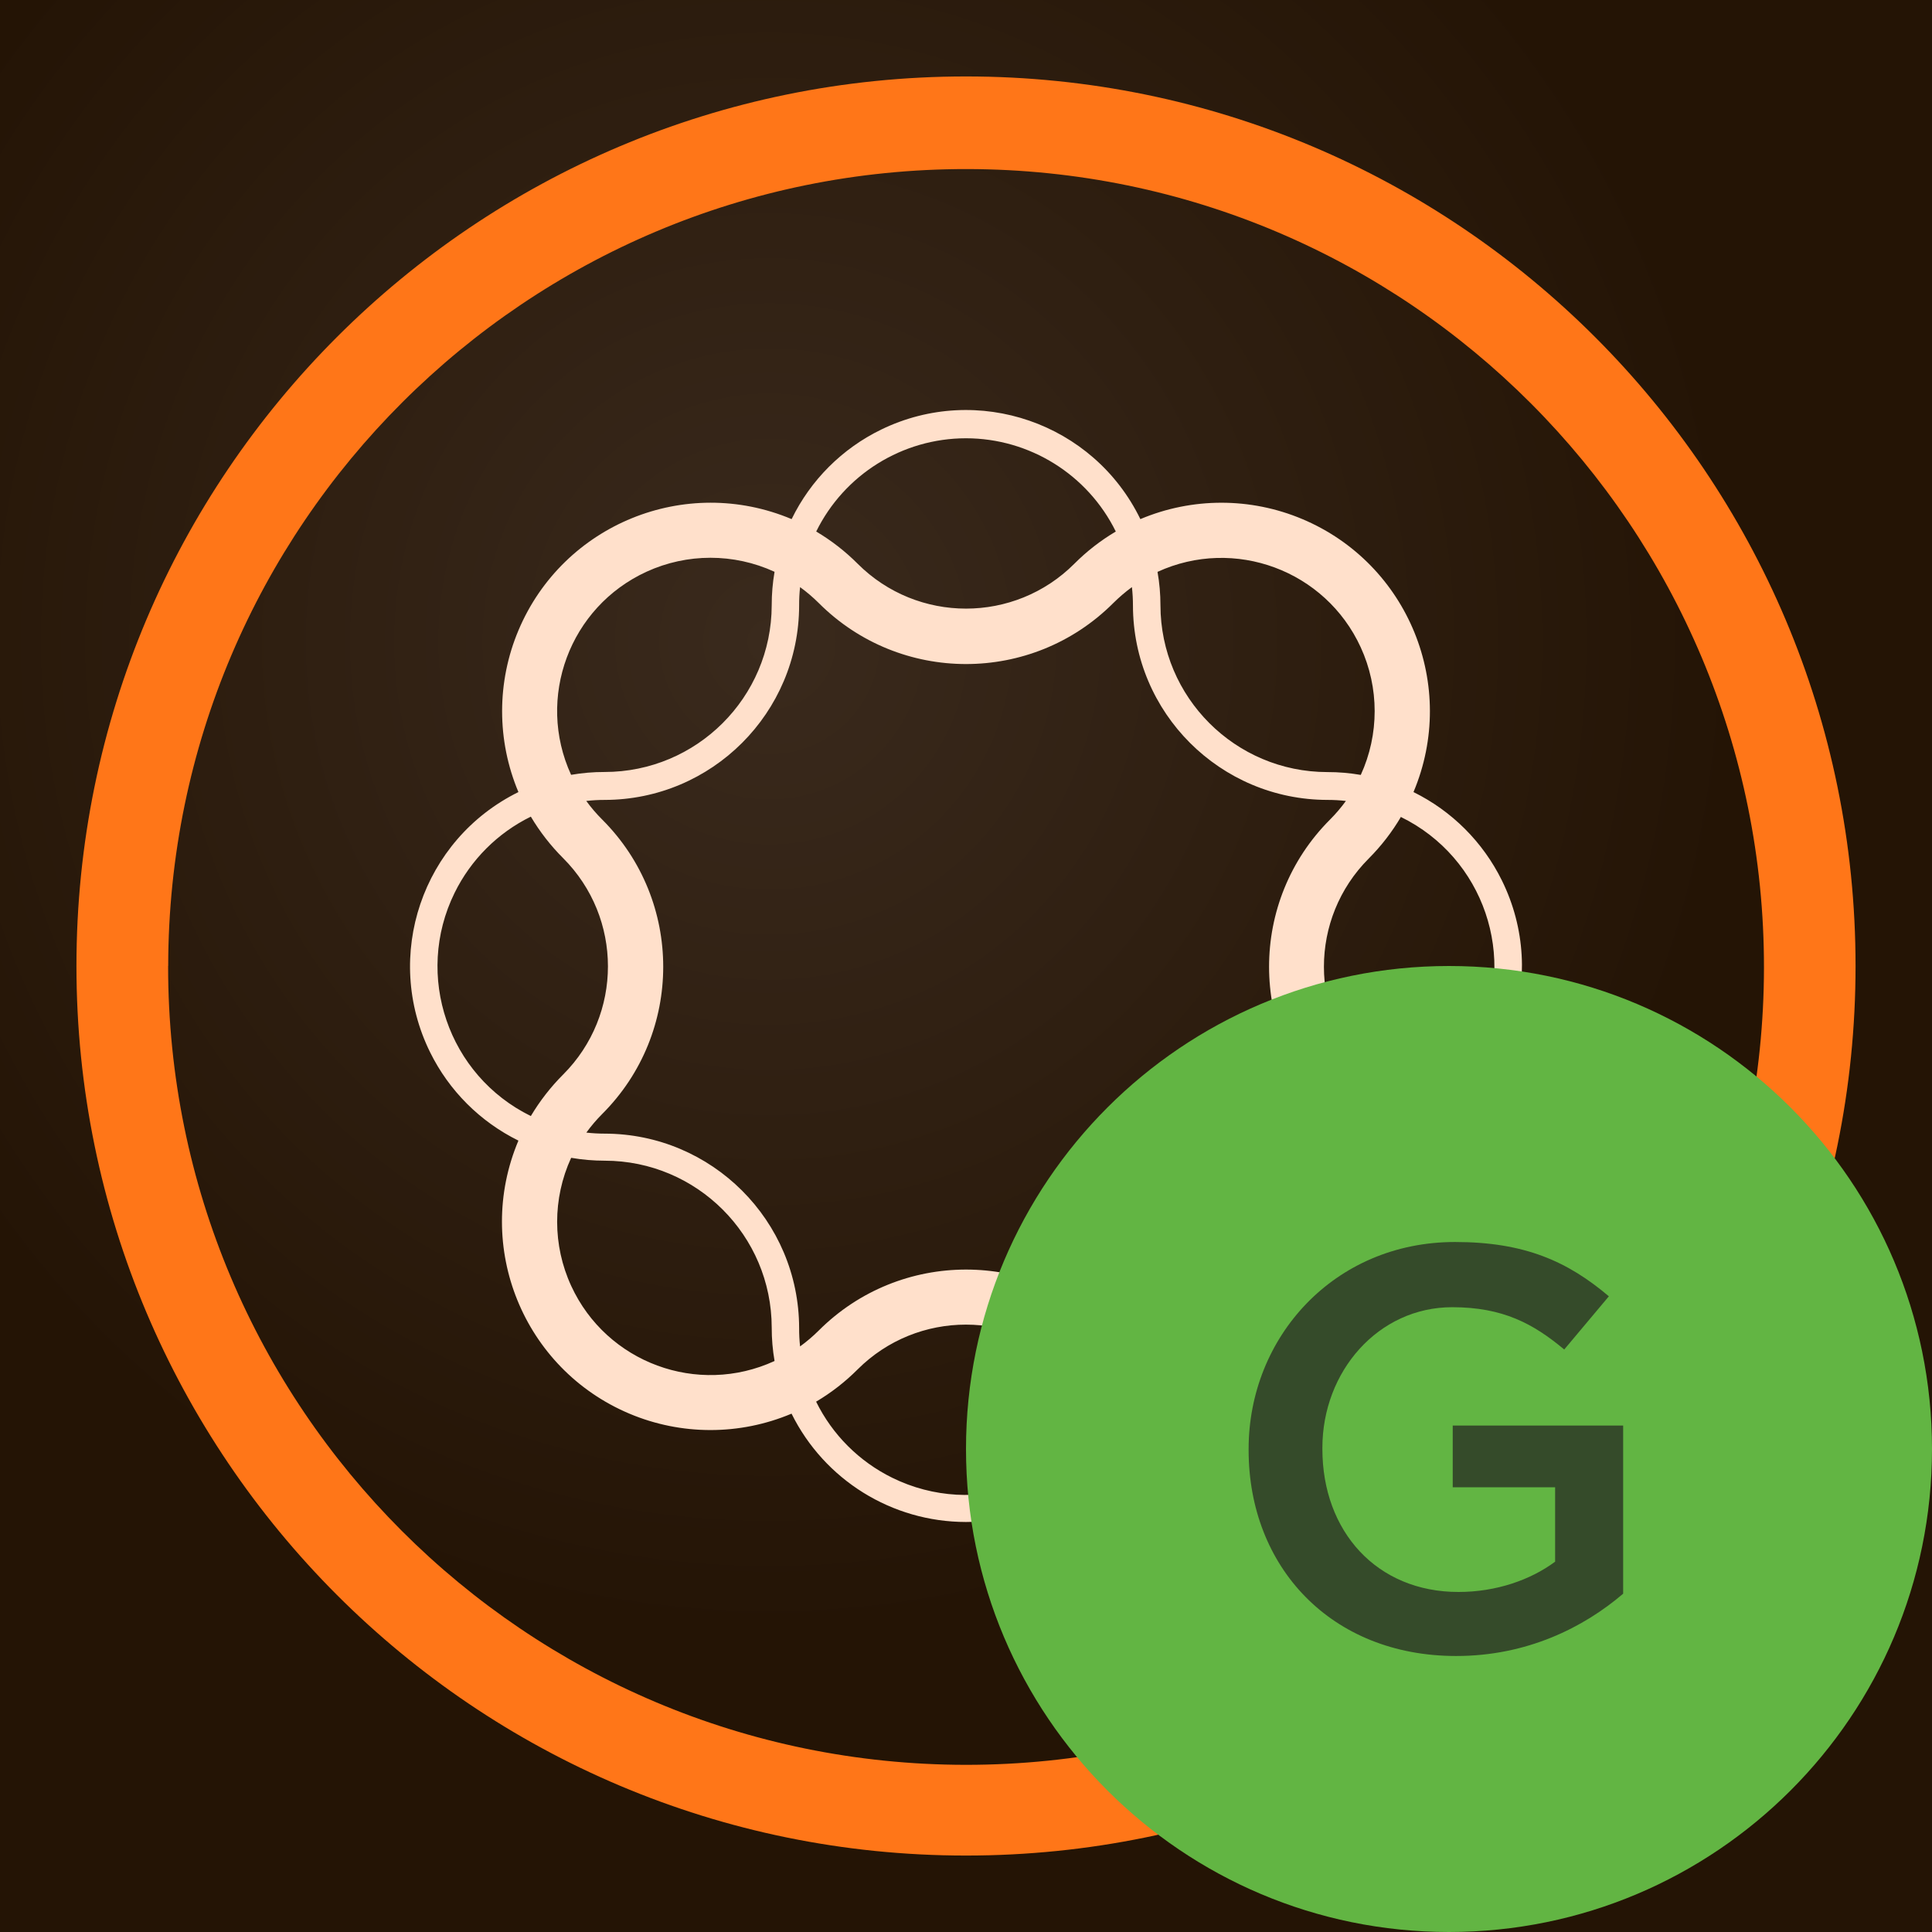
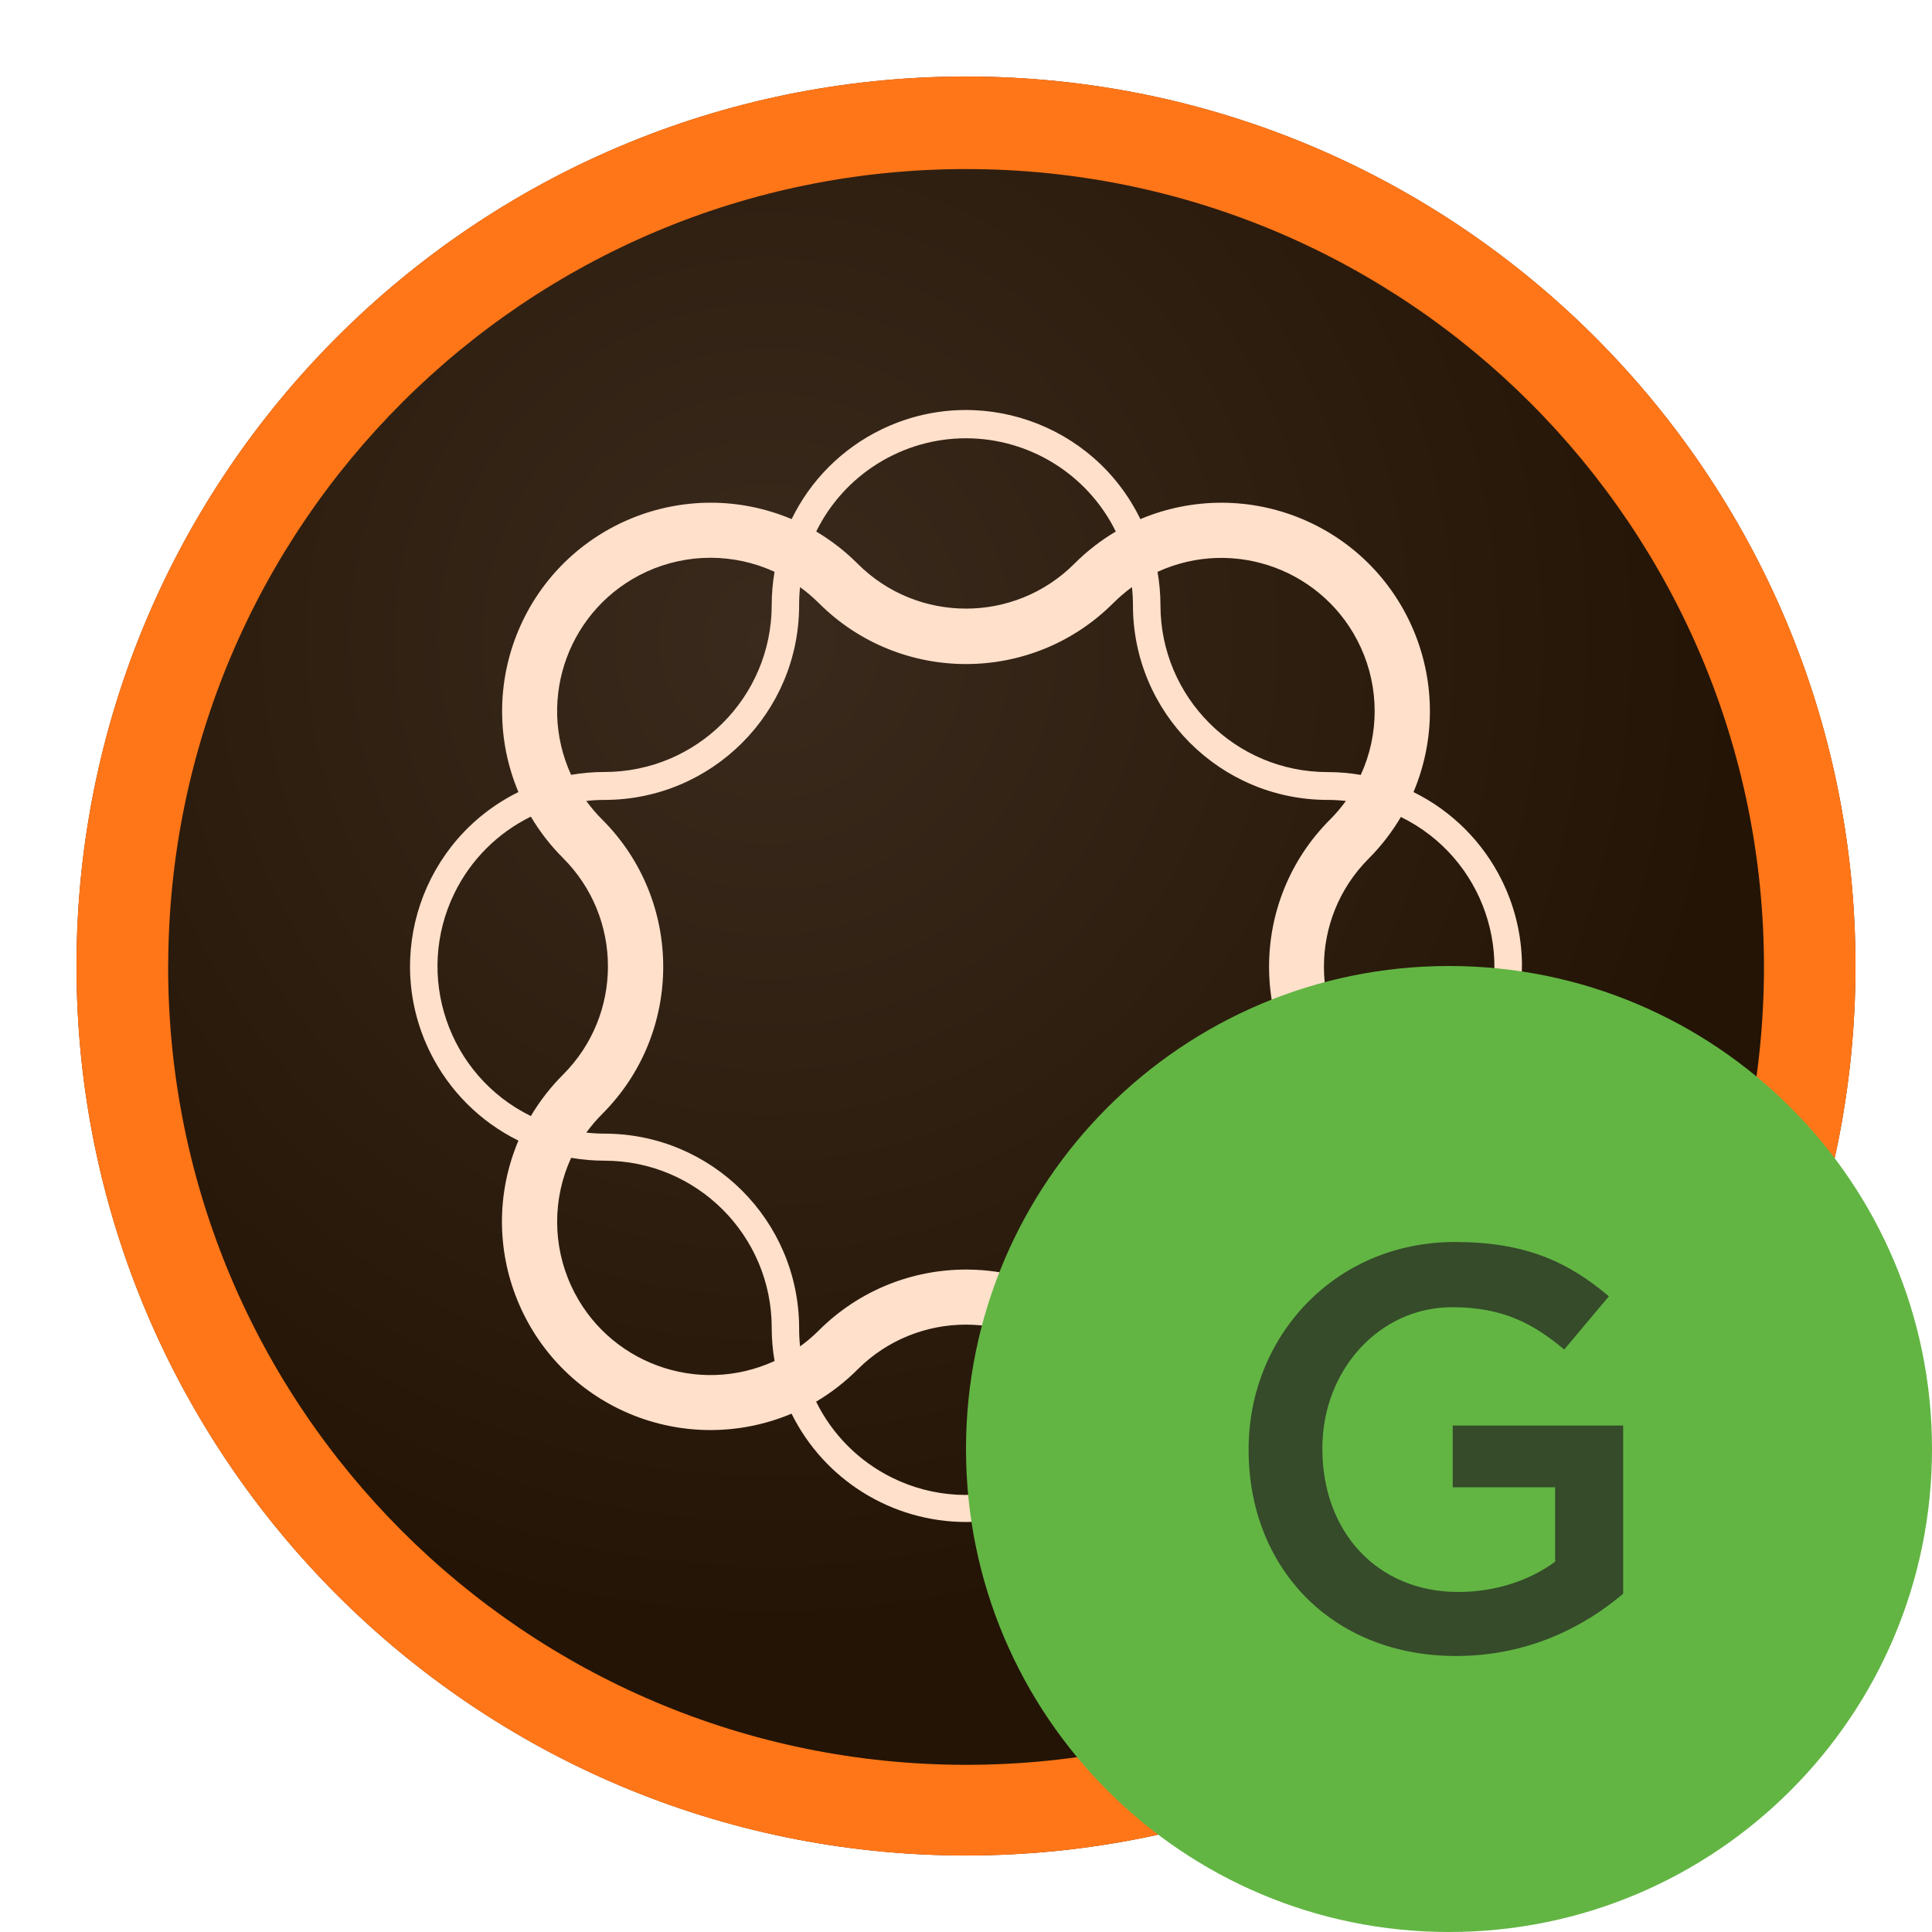
- <svg xmlns="http://www.w3.org/2000/svg" version="1.1" id="Brush" x="0px" y="0px" enable-background="new 0 129.506 595.279 582.878" viewBox="0 0 400 400">
-   <radialGradient id="SVGID_1_" cx="97.805" cy="759.655" r="143.79" gradientTransform="matrix(2.525206, 0, 0, -2.578932, -25.51583, 2273.207)" gradientUnits="userSpaceOnUse">
-     <stop offset="0" style="stop-color:#3A2A1D" />
-     <stop offset="0.77" style="stop-color:#241405" />
-   </radialGradient>
+ <svg xmlns="http://www.w3.org/2000/svg" version="1.1" id="Brush" x="0px" y="0px" viewBox="0 0 400 400">
+   <defs>
+     <radialGradient id="AEM_BACKGROUND" cx="97.805" cy="759.655" r="143.79" gradientTransform="matrix(2.525206, 0, 0, -2.578932, -25.51583, 2273.207)" gradientUnits="userSpaceOnUse">
+       <stop offset="0" style="stop-color:#3A2A1D" />
+       <stop offset="0.77" style="stop-color:#241405" />
+     </radialGradient>
+   </defs>
  <g>
    <g transform="matrix(0.719424, 0, 0, 0.719424, 0.000125, -93.1696)">
-       <rect y="129.506" fill="url(#SVGID_1_)" width="556" height="556" style="">
-         </rect>
+       <circle cx="278" cy="407.506" r="255.969" style="fill: url(#AEM_BACKGROUND);">
+                 </circle>
      <g style="" transform="matrix(1, 0, 0, 1, 0.000001, 0.00002)">
        <path fill="#FF7618" d="M 22 407.506 C 22 548.891 136.615 663.506 278 663.506 C 419.386 663.506 534 548.891 534 407.506 C 534 266.121 419.386 151.506 278 151.506 C 136.615 151.506 22 266.122 22 407.506 Z M 48.406 407.506 C 48.556 280.691 151.482 178.009 278.298 178.16 C 405.112 178.311 507.794 281.237 507.644 408.052 C 507.494 534.77 404.718 637.411 278 637.398 C 151.117 637.329 48.312 534.414 48.382 407.531 C 48.382 407.523 48.382 407.514 48.382 407.506 L 48.406 407.506 Z" style="">
-           </path>
+                     </path>
        <path fill="#FFE0CB" d="M 277.987 255.634 C 296.298 255.652 313.011 266.054 321.109 282.471 C 316.753 285.045 312.743 288.162 309.174 291.747 C 291.957 308.958 264.042 308.958 246.825 291.747 C 243.252 288.166 239.242 285.049 234.89 282.471 C 242.976 266.054 259.683 255.65 277.987 255.634 Z M 325.748 298.469 C 325.947 300.223 326.047 301.987 326.046 303.752 C 326.087 334.648 351.139 359.681 382.044 359.708 C 383.81 359.707 385.574 359.806 387.329 360.006 C 385.948 361.907 384.422 363.698 382.764 365.363 C 359.369 388.755 359.369 426.675 382.764 450.066 C 384.422 451.74 385.95 453.541 387.329 455.449 C 385.574 455.648 383.809 455.748 382.044 455.748 C 351.152 455.773 326.112 480.795 326.071 511.678 C 326.073 513.453 325.973 515.225 325.773 516.987 C 323.862 515.598 322.063 514.065 320.388 512.399 C 296.976 489.022 259.047 489.022 235.634 512.399 C 233.961 514.065 232.16 515.598 230.25 516.987 C 230.059 515.225 229.967 513.452 229.978 511.678 C 229.922 480.801 204.891 455.787 174.004 455.748 C 172.246 455.748 170.49 455.648 168.744 455.449 C 170.121 453.545 171.648 451.754 173.308 450.092 C 196.712 426.705 196.72 388.778 173.326 365.381 C 173.32 365.376 173.314 365.37 173.308 365.364 C 171.639 363.702 170.104 361.911 168.719 360.007 C 170.473 359.807 172.238 359.708 174.003 359.709 C 204.9 359.668 229.936 334.64 229.977 303.752 C 229.968 301.987 230.059 300.224 230.249 298.469 C 232.159 299.857 233.96 301.391 235.633 303.057 C 259.028 326.454 296.966 326.462 320.37 303.074 C 320.376 303.069 320.382 303.063 320.387 303.057 C 322.058 301.396 323.849 299.862 325.748 298.469 Z M 403.209 364.645 C 427.01 376.325 436.833 405.083 425.15 428.877 C 420.466 438.414 412.75 446.129 403.209 450.811 C 400.621 446.459 397.495 442.452 393.904 438.881 C 376.705 421.672 376.705 393.784 393.904 376.575 C 397.504 372.967 400.63 368.916 403.209 364.521 L 403.209 364.645 Z M 321.109 532.885 C 309.39 556.694 280.584 566.498 256.77 554.783 C 247.251 550.099 239.549 542.4 234.866 532.885 C 239.218 530.307 243.228 527.19 246.801 523.61 C 264.024 506.413 291.927 506.413 309.151 523.61 C 312.738 527.149 316.756 530.223 321.11 532.762 L 321.11 532.885 L 321.109 532.885 Z M 152.766 450.688 C 128.964 439.006 119.141 410.249 130.825 386.455 C 135.508 376.917 143.225 369.203 152.766 364.521 C 155.35 368.869 158.466 372.877 162.045 376.451 C 179.256 393.652 179.26 421.543 162.055 438.748 C 162.051 438.75 162.048 438.754 162.045 438.756 C 158.472 442.336 155.356 446.344 152.766 450.688 Z M 277.987 567.512 C 299.285 567.496 318.733 555.414 328.18 536.334 C 358.709 549.207 393.896 534.904 406.774 504.385 C 413.06 489.487 413.063 472.682 406.781 457.781 C 434.495 444.119 445.884 410.586 432.219 382.881 C 426.771 371.836 417.829 362.898 406.781 357.452 C 419.65 326.929 405.331 291.757 374.798 278.892 C 359.894 272.612 343.082 272.614 328.18 278.899 C 314.702 251.193 281.309 239.657 253.596 253.131 C 242.36 258.593 233.284 267.667 227.819 278.899 C 197.272 266.034 162.077 280.36 149.208 310.897 C 142.935 325.781 142.931 342.564 149.193 357.451 C 121.486 371.126 110.115 404.665 123.793 432.363 C 129.236 443.388 138.164 452.312 149.193 457.756 C 136.308 488.272 150.607 523.451 181.132 536.334 C 196.049 542.627 212.877 542.627 227.794 536.334 C 237.241 555.414 256.69 567.496 277.987 567.512 Z M 333.142 521.178 C 333.692 518.008 333.966 514.797 333.961 511.58 C 333.988 485.06 355.492 463.574 382.019 463.56 C 385.246 463.566 388.467 463.29 391.646 462.742 C 401.794 484.885 392.065 511.058 369.916 521.203 C 358.249 526.547 344.833 526.547 333.167 521.203 L 333.142 521.178 Z M 391.622 352.516 C 388.45 351.967 385.238 351.693 382.019 351.698 C 355.492 351.684 333.988 330.197 333.961 303.678 C 333.958 300.46 333.675 297.248 333.117 294.079 C 355.266 283.933 381.448 293.657 391.598 315.799 C 396.937 327.445 396.945 340.837 391.621 352.49 L 391.621 352.516 L 391.622 352.516 Z M 222.906 294.054 C 222.356 297.232 222.082 300.452 222.088 303.678 C 222.033 330.21 200.495 351.686 173.955 351.673 C 170.736 351.668 167.524 351.942 164.353 352.491 C 154.204 330.348 163.934 304.174 186.084 294.03 C 197.751 288.687 211.166 288.687 222.832 294.03 L 222.906 294.054 Z M 164.427 462.717 C 167.599 463.262 170.811 463.535 174.029 463.535 C 200.55 463.562 222.047 485.041 222.088 511.555 C 222.082 514.78 222.356 518 222.906 521.178 C 200.778 531.367 174.576 521.694 164.384 499.571 C 159.001 487.887 158.989 474.436 164.353 462.743 L 164.427 462.717 Z" style="">
-           </path>
+                     </path>
      </g>
    </g>
    <g fill="none" fill-rule="evenodd" transform="matrix(14.28571, 0, 0, 14.28571, 185.7143, 185.7143)">
      <path fill="#62B543" d="M8,15 C4.134,15 1,11.866 1,8 C1,4.134 4.134,1 8,1 C11.866,1 15,4.134 15,8 C15,11.866 11.866,15 8,15 Z">
-         </path>
+                 </path>
      <path fill="#231F20" fill-opacity=".7" d="M8.104,11 C6.289,11 5.096,9.707 5.096,8.017 L5.096,8 C5.096,6.376 6.339,5 8.087,5 C9.098,5 9.72,5.282 10.317,5.787 L9.67,6.558 C9.223,6.185 8.783,5.945 8.046,5.945 C6.977,5.945 6.165,6.873 6.165,7.983 L6.165,8 C6.165,9.193 6.952,10.072 8.137,10.072 C8.684,10.072 9.181,9.898 9.538,9.633 L9.538,8.555 L8.054,8.555 L8.054,7.66 L10.524,7.66 L10.524,10.097 C9.952,10.586 9.132,11 8.104,11 Z">
-         </path>
+                 </path>
    </g>
  </g>
</svg>
